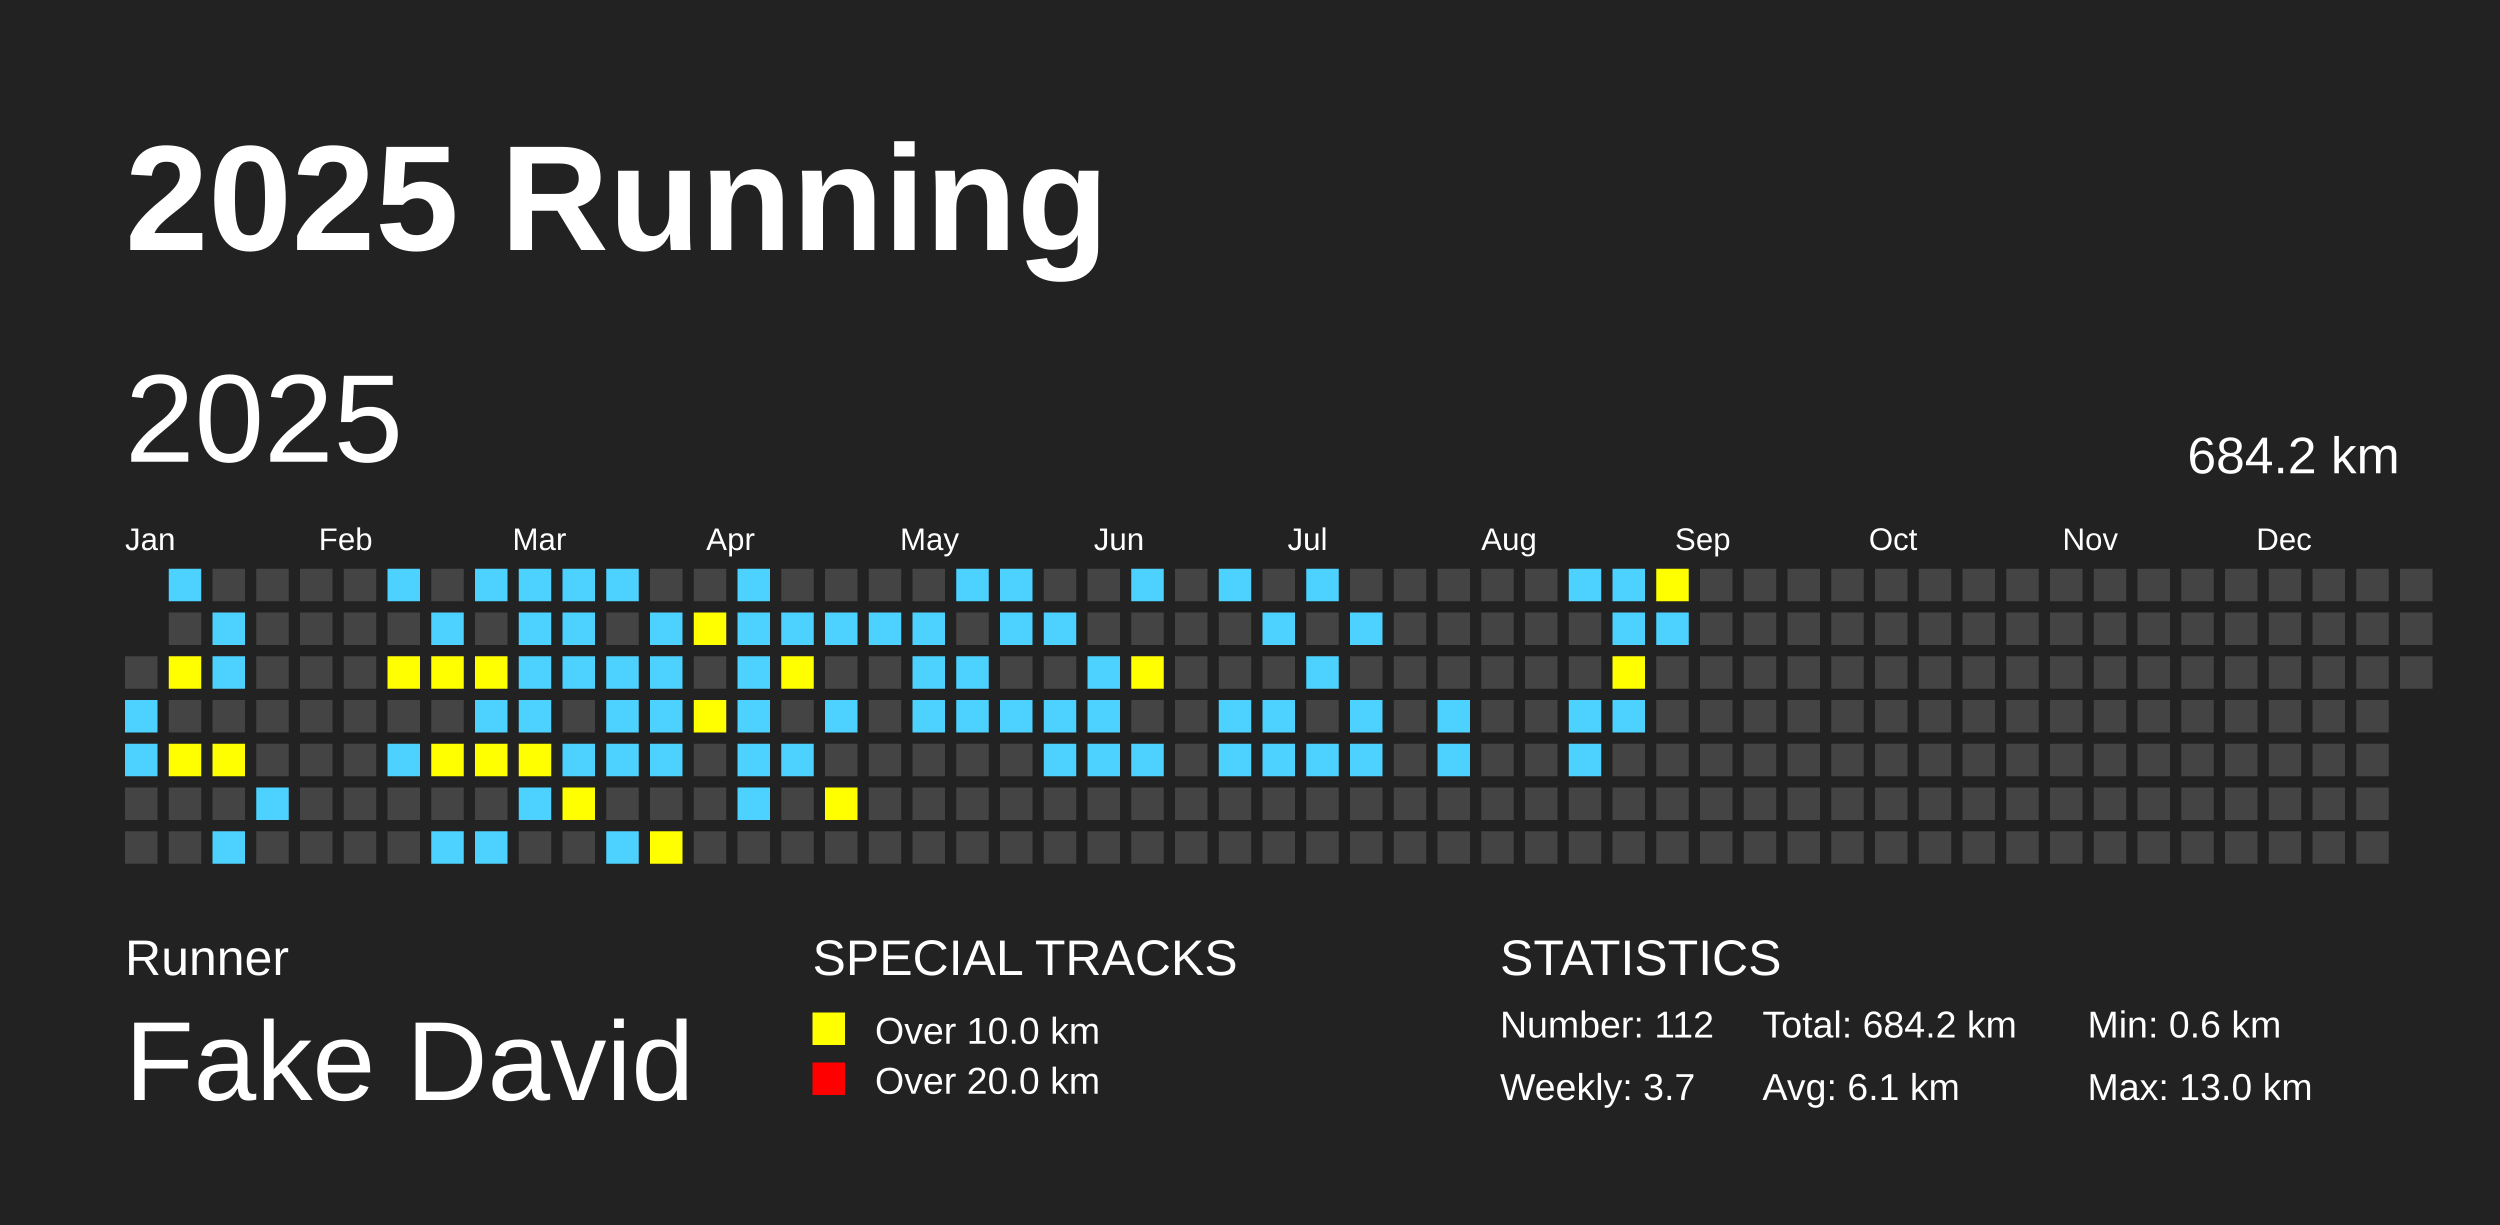
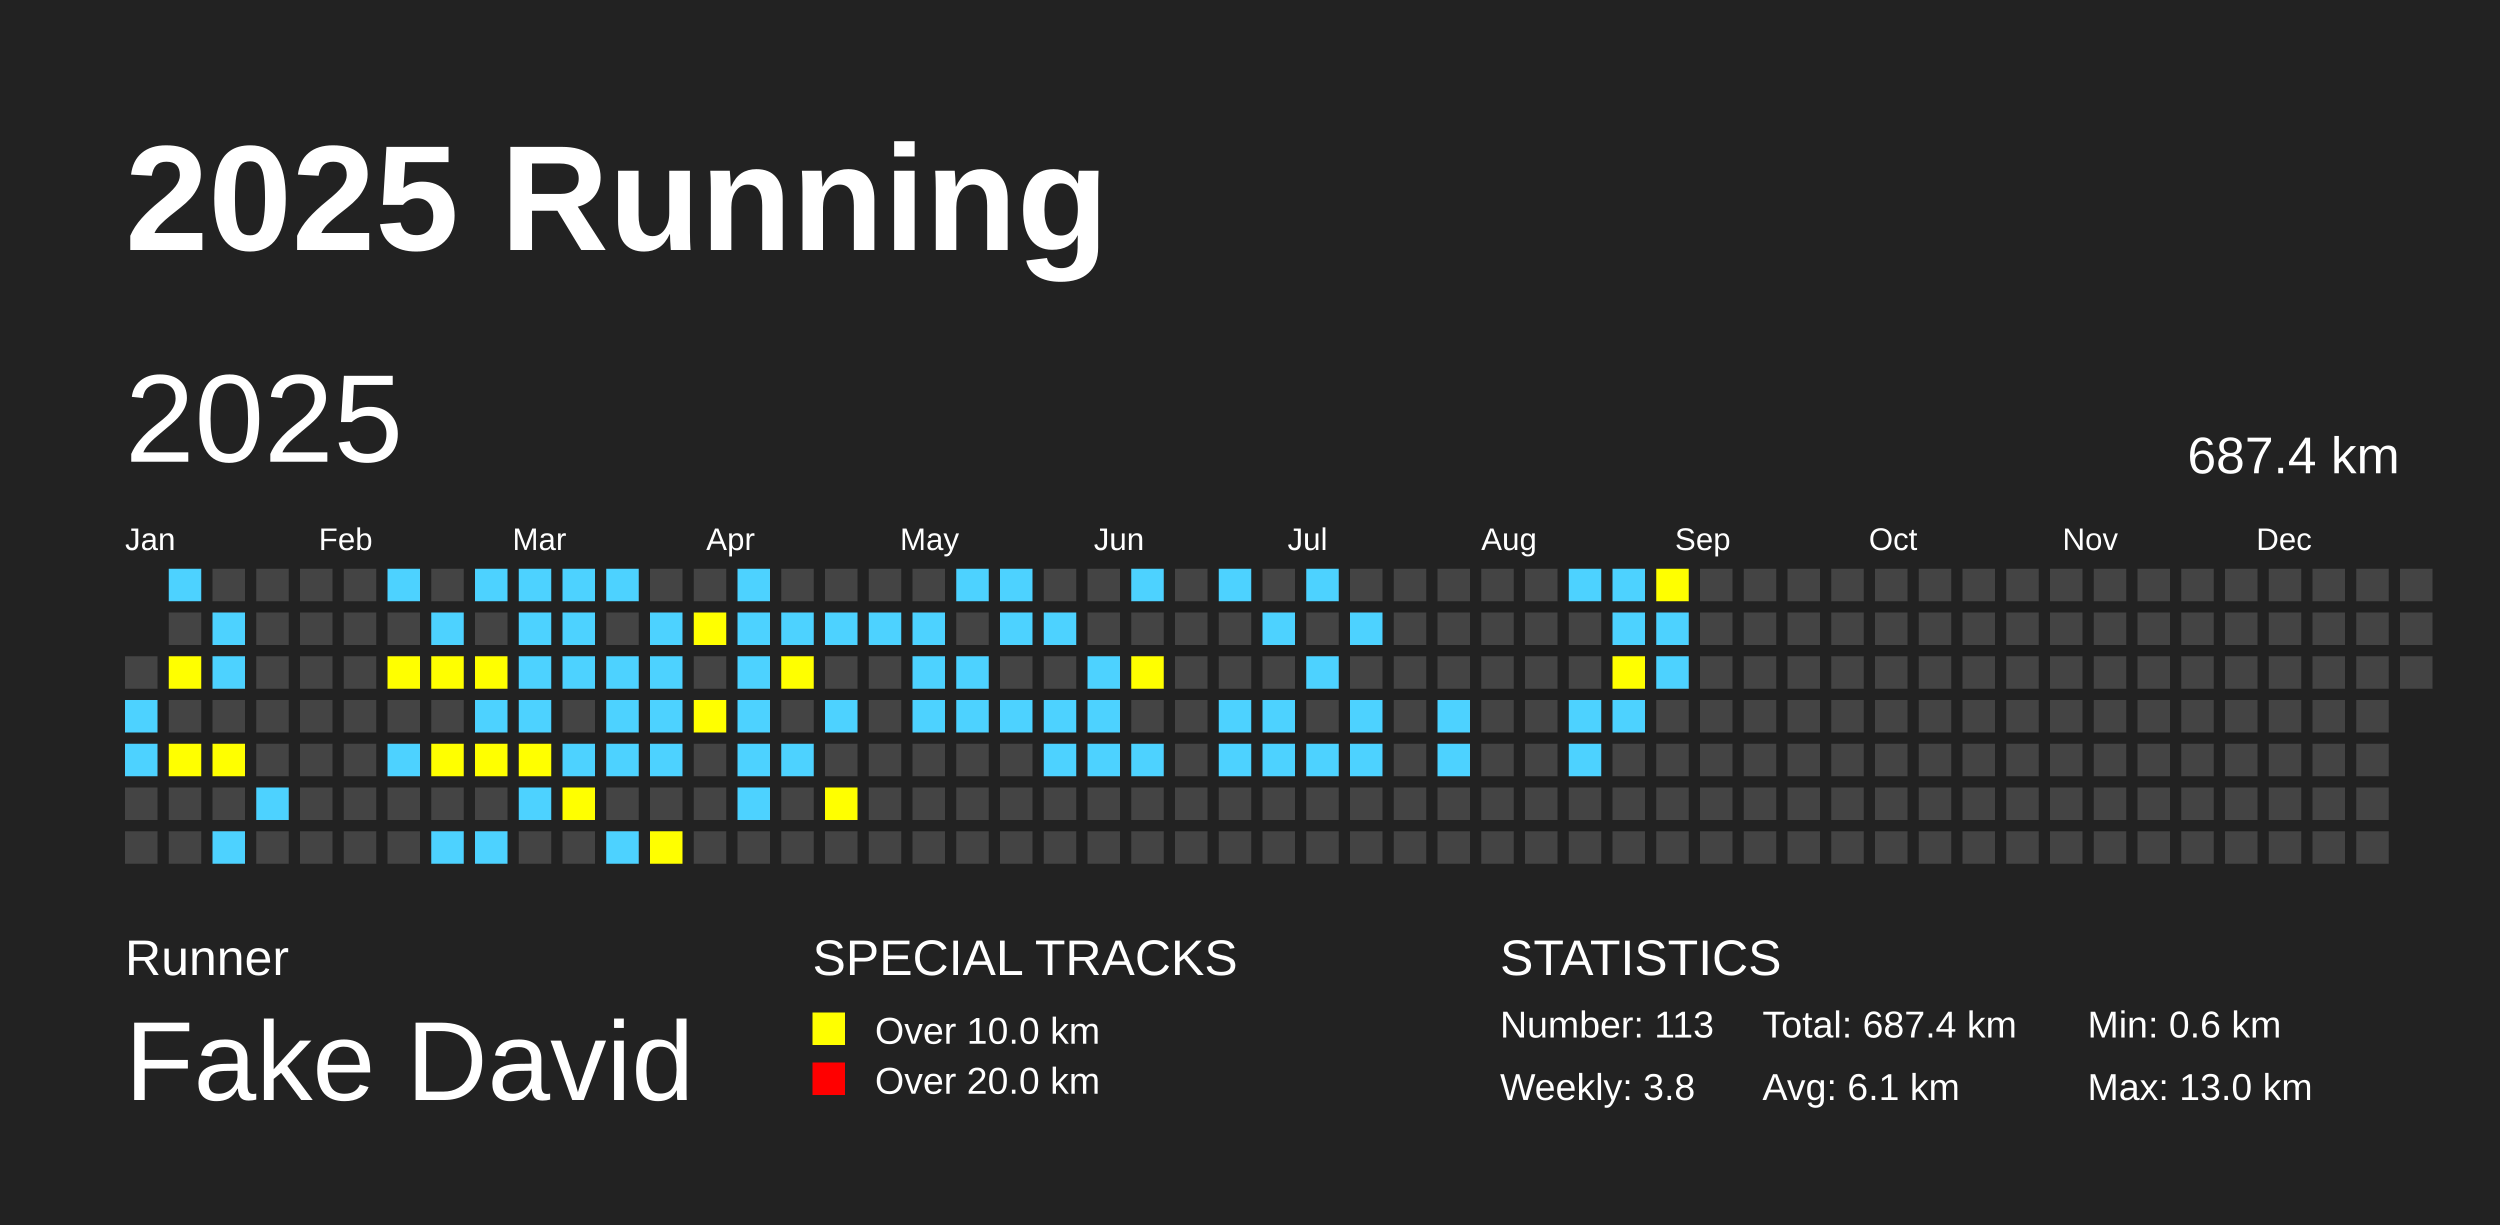
<svg xmlns="http://www.w3.org/2000/svg" baseProfile="full" height="98mm" version="1.1" viewBox="0,0,200,98" width="200mm">
  <defs />
  <rect fill="#222222" height="98" width="200" x="0" y="0" />
  <text fill="#FFFFFF" style="font-size:12px; font-family:Arial; font-weight:bold;" x="10" y="20">2025 Running</text>
  <text fill="#FFFFFF" style="font-size:4px; font-family:Arial" x="10" y="78">Runner</text>
  <text fill="#FFFFFF" style="font-size:9px; font-family:Arial" x="10" y="88">Fake David</text>
  <text fill="#FFFFFF" style="font-size:4px; font-family:Arial" x="65" y="78">SPECIAL TRACKS</text>
  <rect fill="yellow" height="2.6" width="2.6" x="65" y="81" />
  <text fill="#FFFFFF" style="font-size:3px; font-family:Arial" x="70" y="83.5">Over 10.0 km</text>
  <rect fill="red" height="2.6" width="2.6" x="65" y="85" />
  <text fill="#FFFFFF" style="font-size:3px; font-family:Arial" x="70" y="87.5">Over 20.0 km</text>
  <text fill="#FFFFFF" style="font-size:4px; font-family:Arial" x="120" y="78">STATISTICS</text>
-   <text fill="#FFFFFF" style="font-size:3px; font-family:Arial" x="120" y="83">Number: 112</text>
-   <text fill="#FFFFFF" style="font-size:3px; font-family:Arial" x="120" y="88">Weekly: 3.7</text>
-   <text fill="#FFFFFF" style="font-size:3px; font-family:Arial" x="141" y="83">Total: 684.2 km</text>
+   <text fill="#FFFFFF" style="font-size:3px; font-family:Arial" x="120" y="83">Number: 113</text>
+   <text fill="#FFFFFF" style="font-size:3px; font-family:Arial" x="120" y="88">Weekly: 3.8</text>
+   <text fill="#FFFFFF" style="font-size:3px; font-family:Arial" x="141" y="83">Total: 687.4 km</text>
  <text fill="#FFFFFF" style="font-size:3px; font-family:Arial" x="141" y="88">Avg: 6.1 km</text>
  <text fill="#FFFFFF" style="font-size:3px; font-family:Arial" x="167" y="83">Min: 0.6 km</text>
  <text fill="#FFFFFF" style="font-size:3px; font-family:Arial" x="167" y="88">Max: 13.0 km</text>
  <text dominant-baseline="hanging" fill="#FFFFFF" style="font-size:10.0px; font-family:Arial;" x="10" y="30">2025</text>
-   <text dominant-baseline="hanging" fill="#FFFFFF" style="font-size:4.125px; font-family:Arial;" x="175" y="35">684.2 km</text>
+   <text dominant-baseline="hanging" fill="#FFFFFF" style="font-size:4.125px; font-family:Arial;" x="175" y="35">687.4 km</text>
  <text fill="#FFFFFF" style="font-size:2.5px; font-family:Arial" x="10.0" y="44">Jan</text>
  <text fill="#FFFFFF" style="font-size:2.5px; font-family:Arial" x="25.5" y="44">Feb</text>
  <text fill="#FFFFFF" style="font-size:2.5px; font-family:Arial" x="41.0" y="44">Mar</text>
  <text fill="#FFFFFF" style="font-size:2.5px; font-family:Arial" x="56.5" y="44">Apr</text>
  <text fill="#FFFFFF" style="font-size:2.5px; font-family:Arial" x="72.0" y="44">May</text>
  <text fill="#FFFFFF" style="font-size:2.5px; font-family:Arial" x="87.5" y="44">Jun</text>
  <text fill="#FFFFFF" style="font-size:2.5px; font-family:Arial" x="103.0" y="44">Jul</text>
  <text fill="#FFFFFF" style="font-size:2.5px; font-family:Arial" x="118.5" y="44">Aug</text>
  <text fill="#FFFFFF" style="font-size:2.5px; font-family:Arial" x="134.0" y="44">Sep</text>
  <text fill="#FFFFFF" style="font-size:2.5px; font-family:Arial" x="149.5" y="44">Oct</text>
  <text fill="#FFFFFF" style="font-size:2.5px; font-family:Arial" x="165.0" y="44">Nov</text>
  <text fill="#FFFFFF" style="font-size:2.5px; font-family:Arial" x="180.5" y="44">Dec</text>
  <rect fill="#444444" height="2.6" width="2.6" x="10.0" y="52.5" />
  <rect fill="#4DD2FF" height="2.6" width="2.6" x="10.0" y="56.0" />
  <rect fill="#4DD2FF" height="2.6" width="2.6" x="10.0" y="59.5" />
  <rect fill="#444444" height="2.6" width="2.6" x="10.0" y="63.0" />
  <rect fill="#444444" height="2.6" width="2.6" x="10.0" y="66.5" />
  <rect fill="#4DD2FF" height="2.6" width="2.6" x="13.5" y="45.5" />
  <rect fill="#444444" height="2.6" width="2.6" x="13.5" y="49.0" />
  <rect fill="yellow" height="2.6" width="2.6" x="13.5" y="52.5" />
  <rect fill="#444444" height="2.6" width="2.6" x="13.5" y="56.0" />
  <rect fill="yellow" height="2.6" width="2.6" x="13.5" y="59.5" />
  <rect fill="#444444" height="2.6" width="2.6" x="13.5" y="63.0" />
  <rect fill="#444444" height="2.6" width="2.6" x="13.5" y="66.5" />
  <rect fill="#444444" height="2.6" width="2.6" x="17.0" y="45.5" />
  <rect fill="#4DD2FF" height="2.6" width="2.6" x="17.0" y="49.0" />
  <rect fill="#4DD2FF" height="2.6" width="2.6" x="17.0" y="52.5" />
  <rect fill="#444444" height="2.6" width="2.6" x="17.0" y="56.0" />
  <rect fill="yellow" height="2.6" width="2.6" x="17.0" y="59.5" />
  <rect fill="#444444" height="2.6" width="2.6" x="17.0" y="63.0" />
  <rect fill="#4DD2FF" height="2.6" width="2.6" x="17.0" y="66.5" />
  <rect fill="#444444" height="2.6" width="2.6" x="20.5" y="45.5" />
  <rect fill="#444444" height="2.6" width="2.6" x="20.5" y="49.0" />
  <rect fill="#444444" height="2.6" width="2.6" x="20.5" y="52.5" />
  <rect fill="#444444" height="2.6" width="2.6" x="20.5" y="56.0" />
  <rect fill="#444444" height="2.6" width="2.6" x="20.5" y="59.5" />
  <rect fill="#4DD2FF" height="2.6" width="2.6" x="20.5" y="63.0" />
  <rect fill="#444444" height="2.6" width="2.6" x="20.5" y="66.5" />
  <rect fill="#444444" height="2.6" width="2.6" x="24.0" y="45.5" />
  <rect fill="#444444" height="2.6" width="2.6" x="24.0" y="49.0" />
  <rect fill="#444444" height="2.6" width="2.6" x="24.0" y="52.5" />
  <rect fill="#444444" height="2.6" width="2.6" x="24.0" y="56.0" />
  <rect fill="#444444" height="2.6" width="2.6" x="24.0" y="59.5" />
  <rect fill="#444444" height="2.6" width="2.6" x="24.0" y="63.0" />
  <rect fill="#444444" height="2.6" width="2.6" x="24.0" y="66.5" />
  <rect fill="#444444" height="2.6" width="2.6" x="27.5" y="45.5" />
  <rect fill="#444444" height="2.6" width="2.6" x="27.5" y="49.0" />
  <rect fill="#444444" height="2.6" width="2.6" x="27.5" y="52.5" />
  <rect fill="#444444" height="2.6" width="2.6" x="27.5" y="56.0" />
  <rect fill="#444444" height="2.6" width="2.6" x="27.5" y="59.5" />
  <rect fill="#444444" height="2.6" width="2.6" x="27.5" y="63.0" />
  <rect fill="#444444" height="2.6" width="2.6" x="27.5" y="66.5" />
  <rect fill="#4DD2FF" height="2.6" width="2.6" x="31.0" y="45.5" />
  <rect fill="#444444" height="2.6" width="2.6" x="31.0" y="49.0" />
  <rect fill="yellow" height="2.6" width="2.6" x="31.0" y="52.5" />
  <rect fill="#444444" height="2.6" width="2.6" x="31.0" y="56.0" />
  <rect fill="#4DD2FF" height="2.6" width="2.6" x="31.0" y="59.5" />
  <rect fill="#444444" height="2.6" width="2.6" x="31.0" y="63.0" />
  <rect fill="#444444" height="2.6" width="2.6" x="31.0" y="66.5" />
  <rect fill="#444444" height="2.6" width="2.6" x="34.5" y="45.5" />
  <rect fill="#4DD2FF" height="2.6" width="2.6" x="34.5" y="49.0" />
  <rect fill="yellow" height="2.6" width="2.6" x="34.5" y="52.5" />
  <rect fill="#444444" height="2.6" width="2.6" x="34.5" y="56.0" />
  <rect fill="yellow" height="2.6" width="2.6" x="34.5" y="59.5" />
  <rect fill="#444444" height="2.6" width="2.6" x="34.5" y="63.0" />
  <rect fill="#4DD2FF" height="2.6" width="2.6" x="34.5" y="66.5" />
  <rect fill="#4DD2FF" height="2.6" width="2.6" x="38.0" y="45.5" />
  <rect fill="#444444" height="2.6" width="2.6" x="38.0" y="49.0" />
  <rect fill="yellow" height="2.6" width="2.6" x="38.0" y="52.5" />
  <rect fill="#4DD2FF" height="2.6" width="2.6" x="38.0" y="56.0" />
  <rect fill="yellow" height="2.6" width="2.6" x="38.0" y="59.5" />
  <rect fill="#444444" height="2.6" width="2.6" x="38.0" y="63.0" />
  <rect fill="#4DD2FF" height="2.6" width="2.6" x="38.0" y="66.5" />
  <rect fill="#4DD2FF" height="2.6" width="2.6" x="41.5" y="45.5" />
  <rect fill="#4DD2FF" height="2.6" width="2.6" x="41.5" y="49.0" />
  <rect fill="#4DD2FF" height="2.6" width="2.6" x="41.5" y="52.5" />
  <rect fill="#4DD2FF" height="2.6" width="2.6" x="41.5" y="56.0" />
  <rect fill="yellow" height="2.6" width="2.6" x="41.5" y="59.5" />
  <rect fill="#4DD2FF" height="2.6" width="2.6" x="41.5" y="63.0" />
  <rect fill="#444444" height="2.6" width="2.6" x="41.5" y="66.5" />
  <rect fill="#4DD2FF" height="2.6" width="2.6" x="45.0" y="45.5" />
  <rect fill="#4DD2FF" height="2.6" width="2.6" x="45.0" y="49.0" />
  <rect fill="#4DD2FF" height="2.6" width="2.6" x="45.0" y="52.5" />
  <rect fill="#444444" height="2.6" width="2.6" x="45.0" y="56.0" />
  <rect fill="#4DD2FF" height="2.6" width="2.6" x="45.0" y="59.5" />
  <rect fill="yellow" height="2.6" width="2.6" x="45.0" y="63.0" />
  <rect fill="#444444" height="2.6" width="2.6" x="45.0" y="66.5" />
  <rect fill="#4DD2FF" height="2.6" width="2.6" x="48.5" y="45.5" />
  <rect fill="#444444" height="2.6" width="2.6" x="48.5" y="49.0" />
  <rect fill="#4DD2FF" height="2.6" width="2.6" x="48.5" y="52.5" />
  <rect fill="#4DD2FF" height="2.6" width="2.6" x="48.5" y="56.0" />
  <rect fill="#4DD2FF" height="2.6" width="2.6" x="48.5" y="59.5" />
  <rect fill="#444444" height="2.6" width="2.6" x="48.5" y="63.0" />
  <rect fill="#4DD2FF" height="2.6" width="2.6" x="48.5" y="66.5" />
  <rect fill="#444444" height="2.6" width="2.6" x="52.0" y="45.5" />
  <rect fill="#4DD2FF" height="2.6" width="2.6" x="52.0" y="49.0" />
  <rect fill="#4DD2FF" height="2.6" width="2.6" x="52.0" y="52.5" />
  <rect fill="#4DD2FF" height="2.6" width="2.6" x="52.0" y="56.0" />
  <rect fill="#4DD2FF" height="2.6" width="2.6" x="52.0" y="59.5" />
  <rect fill="#444444" height="2.6" width="2.6" x="52.0" y="63.0" />
  <rect fill="yellow" height="2.6" width="2.6" x="52.0" y="66.5" />
  <rect fill="#444444" height="2.6" width="2.6" x="55.5" y="45.5" />
  <rect fill="yellow" height="2.6" width="2.6" x="55.5" y="49.0" />
  <rect fill="#444444" height="2.6" width="2.6" x="55.5" y="52.5" />
  <rect fill="yellow" height="2.6" width="2.6" x="55.5" y="56.0" />
  <rect fill="#444444" height="2.6" width="2.6" x="55.5" y="59.5" />
  <rect fill="#444444" height="2.6" width="2.6" x="55.5" y="63.0" />
  <rect fill="#444444" height="2.6" width="2.6" x="55.5" y="66.5" />
  <rect fill="#4DD2FF" height="2.6" width="2.6" x="59.0" y="45.5" />
  <rect fill="#4DD2FF" height="2.6" width="2.6" x="59.0" y="49.0" />
  <rect fill="#4DD2FF" height="2.6" width="2.6" x="59.0" y="52.5" />
  <rect fill="#4DD2FF" height="2.6" width="2.6" x="59.0" y="56.0" />
  <rect fill="#4DD2FF" height="2.6" width="2.6" x="59.0" y="59.5" />
  <rect fill="#4DD2FF" height="2.6" width="2.6" x="59.0" y="63.0" />
  <rect fill="#444444" height="2.6" width="2.6" x="59.0" y="66.5" />
  <rect fill="#444444" height="2.6" width="2.6" x="62.5" y="45.5" />
  <rect fill="#4DD2FF" height="2.6" width="2.6" x="62.5" y="49.0" />
  <rect fill="yellow" height="2.6" width="2.6" x="62.5" y="52.5" />
  <rect fill="#444444" height="2.6" width="2.6" x="62.5" y="56.0" />
  <rect fill="#4DD2FF" height="2.6" width="2.6" x="62.5" y="59.5" />
  <rect fill="#444444" height="2.6" width="2.6" x="62.5" y="63.0" />
  <rect fill="#444444" height="2.6" width="2.6" x="62.5" y="66.5" />
  <rect fill="#444444" height="2.6" width="2.6" x="66.0" y="45.5" />
  <rect fill="#4DD2FF" height="2.6" width="2.6" x="66.0" y="49.0" />
  <rect fill="#444444" height="2.6" width="2.6" x="66.0" y="52.5" />
  <rect fill="#4DD2FF" height="2.6" width="2.6" x="66.0" y="56.0" />
  <rect fill="#444444" height="2.6" width="2.6" x="66.0" y="59.5" />
  <rect fill="yellow" height="2.6" width="2.6" x="66.0" y="63.0" />
  <rect fill="#444444" height="2.6" width="2.6" x="66.0" y="66.5" />
  <rect fill="#444444" height="2.6" width="2.6" x="69.5" y="45.5" />
  <rect fill="#4DD2FF" height="2.6" width="2.6" x="69.5" y="49.0" />
  <rect fill="#444444" height="2.6" width="2.6" x="69.5" y="52.5" />
  <rect fill="#444444" height="2.6" width="2.6" x="69.5" y="56.0" />
  <rect fill="#444444" height="2.6" width="2.6" x="69.5" y="59.5" />
  <rect fill="#444444" height="2.6" width="2.6" x="69.5" y="63.0" />
  <rect fill="#444444" height="2.6" width="2.6" x="69.5" y="66.5" />
  <rect fill="#444444" height="2.6" width="2.6" x="73.0" y="45.5" />
  <rect fill="#4DD2FF" height="2.6" width="2.6" x="73.0" y="49.0" />
  <rect fill="#4DD2FF" height="2.6" width="2.6" x="73.0" y="52.5" />
  <rect fill="#4DD2FF" height="2.6" width="2.6" x="73.0" y="56.0" />
  <rect fill="#444444" height="2.6" width="2.6" x="73.0" y="59.5" />
  <rect fill="#444444" height="2.6" width="2.6" x="73.0" y="63.0" />
  <rect fill="#444444" height="2.6" width="2.6" x="73.0" y="66.5" />
  <rect fill="#4DD2FF" height="2.6" width="2.6" x="76.5" y="45.5" />
  <rect fill="#444444" height="2.6" width="2.6" x="76.5" y="49.0" />
  <rect fill="#4DD2FF" height="2.6" width="2.6" x="76.5" y="52.5" />
  <rect fill="#4DD2FF" height="2.6" width="2.6" x="76.5" y="56.0" />
  <rect fill="#444444" height="2.6" width="2.6" x="76.5" y="59.5" />
  <rect fill="#444444" height="2.6" width="2.6" x="76.5" y="63.0" />
  <rect fill="#444444" height="2.6" width="2.6" x="76.5" y="66.5" />
  <rect fill="#4DD2FF" height="2.6" width="2.6" x="80.0" y="45.5" />
  <rect fill="#4DD2FF" height="2.6" width="2.6" x="80.0" y="49.0" />
  <rect fill="#444444" height="2.6" width="2.6" x="80.0" y="52.5" />
  <rect fill="#4DD2FF" height="2.6" width="2.6" x="80.0" y="56.0" />
  <rect fill="#444444" height="2.6" width="2.6" x="80.0" y="59.5" />
  <rect fill="#444444" height="2.6" width="2.6" x="80.0" y="63.0" />
  <rect fill="#444444" height="2.6" width="2.6" x="80.0" y="66.5" />
  <rect fill="#444444" height="2.6" width="2.6" x="83.5" y="45.5" />
  <rect fill="#4DD2FF" height="2.6" width="2.6" x="83.5" y="49.0" />
  <rect fill="#444444" height="2.6" width="2.6" x="83.5" y="52.5" />
  <rect fill="#4DD2FF" height="2.6" width="2.6" x="83.5" y="56.0" />
  <rect fill="#4DD2FF" height="2.6" width="2.6" x="83.5" y="59.5" />
  <rect fill="#444444" height="2.6" width="2.6" x="83.5" y="63.0" />
  <rect fill="#444444" height="2.6" width="2.6" x="83.5" y="66.5" />
  <rect fill="#444444" height="2.6" width="2.6" x="87.0" y="45.5" />
  <rect fill="#444444" height="2.6" width="2.6" x="87.0" y="49.0" />
  <rect fill="#4DD2FF" height="2.6" width="2.6" x="87.0" y="52.5" />
  <rect fill="#4DD2FF" height="2.6" width="2.6" x="87.0" y="56.0" />
  <rect fill="#4DD2FF" height="2.6" width="2.6" x="87.0" y="59.5" />
  <rect fill="#444444" height="2.6" width="2.6" x="87.0" y="63.0" />
  <rect fill="#444444" height="2.6" width="2.6" x="87.0" y="66.5" />
  <rect fill="#4DD2FF" height="2.6" width="2.6" x="90.5" y="45.5" />
  <rect fill="#444444" height="2.6" width="2.6" x="90.5" y="49.0" />
  <rect fill="yellow" height="2.6" width="2.6" x="90.5" y="52.5" />
  <rect fill="#444444" height="2.6" width="2.6" x="90.5" y="56.0" />
  <rect fill="#4DD2FF" height="2.6" width="2.6" x="90.5" y="59.5" />
  <rect fill="#444444" height="2.6" width="2.6" x="90.5" y="63.0" />
  <rect fill="#444444" height="2.6" width="2.6" x="90.5" y="66.5" />
  <rect fill="#444444" height="2.6" width="2.6" x="94.0" y="45.5" />
  <rect fill="#444444" height="2.6" width="2.6" x="94.0" y="49.0" />
  <rect fill="#444444" height="2.6" width="2.6" x="94.0" y="52.5" />
  <rect fill="#444444" height="2.6" width="2.6" x="94.0" y="56.0" />
  <rect fill="#444444" height="2.6" width="2.6" x="94.0" y="59.5" />
  <rect fill="#444444" height="2.6" width="2.6" x="94.0" y="63.0" />
  <rect fill="#444444" height="2.6" width="2.6" x="94.0" y="66.5" />
  <rect fill="#4DD2FF" height="2.6" width="2.6" x="97.5" y="45.5" />
  <rect fill="#444444" height="2.6" width="2.6" x="97.5" y="49.0" />
  <rect fill="#444444" height="2.6" width="2.6" x="97.5" y="52.5" />
  <rect fill="#4DD2FF" height="2.6" width="2.6" x="97.5" y="56.0" />
  <rect fill="#4DD2FF" height="2.6" width="2.6" x="97.5" y="59.5" />
  <rect fill="#444444" height="2.6" width="2.6" x="97.5" y="63.0" />
  <rect fill="#444444" height="2.6" width="2.6" x="97.5" y="66.5" />
  <rect fill="#444444" height="2.6" width="2.6" x="101.0" y="45.5" />
  <rect fill="#4DD2FF" height="2.6" width="2.6" x="101.0" y="49.0" />
  <rect fill="#444444" height="2.6" width="2.6" x="101.0" y="52.5" />
  <rect fill="#4DD2FF" height="2.6" width="2.6" x="101.0" y="56.0" />
  <rect fill="#4DD2FF" height="2.6" width="2.6" x="101.0" y="59.5" />
  <rect fill="#444444" height="2.6" width="2.6" x="101.0" y="63.0" />
  <rect fill="#444444" height="2.6" width="2.6" x="101.0" y="66.5" />
  <rect fill="#4DD2FF" height="2.6" width="2.6" x="104.5" y="45.5" />
  <rect fill="#444444" height="2.6" width="2.6" x="104.5" y="49.0" />
  <rect fill="#4DD2FF" height="2.6" width="2.6" x="104.5" y="52.5" />
  <rect fill="#444444" height="2.6" width="2.6" x="104.5" y="56.0" />
  <rect fill="#4DD2FF" height="2.6" width="2.6" x="104.5" y="59.5" />
  <rect fill="#444444" height="2.6" width="2.6" x="104.5" y="63.0" />
  <rect fill="#444444" height="2.6" width="2.6" x="104.5" y="66.5" />
  <rect fill="#444444" height="2.6" width="2.6" x="108.0" y="45.5" />
  <rect fill="#4DD2FF" height="2.6" width="2.6" x="108.0" y="49.0" />
  <rect fill="#444444" height="2.6" width="2.6" x="108.0" y="52.5" />
  <rect fill="#4DD2FF" height="2.6" width="2.6" x="108.0" y="56.0" />
  <rect fill="#4DD2FF" height="2.6" width="2.6" x="108.0" y="59.5" />
  <rect fill="#444444" height="2.6" width="2.6" x="108.0" y="63.0" />
  <rect fill="#444444" height="2.6" width="2.6" x="108.0" y="66.5" />
  <rect fill="#444444" height="2.6" width="2.6" x="111.5" y="45.5" />
  <rect fill="#444444" height="2.6" width="2.6" x="111.5" y="49.0" />
  <rect fill="#444444" height="2.6" width="2.6" x="111.5" y="52.5" />
  <rect fill="#444444" height="2.6" width="2.6" x="111.5" y="56.0" />
  <rect fill="#444444" height="2.6" width="2.6" x="111.5" y="59.5" />
  <rect fill="#444444" height="2.6" width="2.6" x="111.5" y="63.0" />
  <rect fill="#444444" height="2.6" width="2.6" x="111.5" y="66.5" />
  <rect fill="#444444" height="2.6" width="2.6" x="115.0" y="45.5" />
  <rect fill="#444444" height="2.6" width="2.6" x="115.0" y="49.0" />
  <rect fill="#444444" height="2.6" width="2.6" x="115.0" y="52.5" />
  <rect fill="#4DD2FF" height="2.6" width="2.6" x="115.0" y="56.0" />
  <rect fill="#4DD2FF" height="2.6" width="2.6" x="115.0" y="59.5" />
  <rect fill="#444444" height="2.6" width="2.6" x="115.0" y="63.0" />
  <rect fill="#444444" height="2.6" width="2.6" x="115.0" y="66.5" />
  <rect fill="#444444" height="2.6" width="2.6" x="118.5" y="45.5" />
  <rect fill="#444444" height="2.6" width="2.6" x="118.5" y="49.0" />
  <rect fill="#444444" height="2.6" width="2.6" x="118.5" y="52.5" />
  <rect fill="#444444" height="2.6" width="2.6" x="118.5" y="56.0" />
  <rect fill="#444444" height="2.6" width="2.6" x="118.5" y="59.5" />
  <rect fill="#444444" height="2.6" width="2.6" x="118.5" y="63.0" />
  <rect fill="#444444" height="2.6" width="2.6" x="118.5" y="66.5" />
  <rect fill="#444444" height="2.6" width="2.6" x="122.0" y="45.5" />
  <rect fill="#444444" height="2.6" width="2.6" x="122.0" y="49.0" />
  <rect fill="#444444" height="2.6" width="2.6" x="122.0" y="52.5" />
  <rect fill="#444444" height="2.6" width="2.6" x="122.0" y="56.0" />
  <rect fill="#444444" height="2.6" width="2.6" x="122.0" y="59.5" />
  <rect fill="#444444" height="2.6" width="2.6" x="122.0" y="63.0" />
  <rect fill="#444444" height="2.6" width="2.6" x="122.0" y="66.5" />
  <rect fill="#4DD2FF" height="2.6" width="2.6" x="125.5" y="45.5" />
  <rect fill="#444444" height="2.6" width="2.6" x="125.5" y="49.0" />
  <rect fill="#444444" height="2.6" width="2.6" x="125.5" y="52.5" />
  <rect fill="#4DD2FF" height="2.6" width="2.6" x="125.5" y="56.0" />
  <rect fill="#4DD2FF" height="2.6" width="2.6" x="125.5" y="59.5" />
  <rect fill="#444444" height="2.6" width="2.6" x="125.5" y="63.0" />
  <rect fill="#444444" height="2.6" width="2.6" x="125.5" y="66.5" />
  <rect fill="#4DD2FF" height="2.6" width="2.6" x="129.0" y="45.5" />
  <rect fill="#4DD2FF" height="2.6" width="2.6" x="129.0" y="49.0" />
  <rect fill="yellow" height="2.6" width="2.6" x="129.0" y="52.5" />
  <rect fill="#4DD2FF" height="2.6" width="2.6" x="129.0" y="56.0" />
  <rect fill="#444444" height="2.6" width="2.6" x="129.0" y="59.5" />
  <rect fill="#444444" height="2.6" width="2.6" x="129.0" y="63.0" />
  <rect fill="#444444" height="2.6" width="2.6" x="129.0" y="66.5" />
  <rect fill="yellow" height="2.6" width="2.6" x="132.5" y="45.5" />
  <rect fill="#4DD2FF" height="2.6" width="2.6" x="132.5" y="49.0" />
-   <rect fill="#444444" height="2.6" width="2.6" x="132.5" y="52.5" />
+   <rect fill="#4DD2FF" height="2.6" width="2.6" x="132.5" y="52.5" />
  <rect fill="#444444" height="2.6" width="2.6" x="132.5" y="56.0" />
  <rect fill="#444444" height="2.6" width="2.6" x="132.5" y="59.5" />
  <rect fill="#444444" height="2.6" width="2.6" x="132.5" y="63.0" />
  <rect fill="#444444" height="2.6" width="2.6" x="132.5" y="66.5" />
  <rect fill="#444444" height="2.6" width="2.6" x="136.0" y="45.5" />
  <rect fill="#444444" height="2.6" width="2.6" x="136.0" y="49.0" />
  <rect fill="#444444" height="2.6" width="2.6" x="136.0" y="52.5" />
  <rect fill="#444444" height="2.6" width="2.6" x="136.0" y="56.0" />
  <rect fill="#444444" height="2.6" width="2.6" x="136.0" y="59.5" />
  <rect fill="#444444" height="2.6" width="2.6" x="136.0" y="63.0" />
  <rect fill="#444444" height="2.6" width="2.6" x="136.0" y="66.5" />
  <rect fill="#444444" height="2.6" width="2.6" x="139.5" y="45.5" />
  <rect fill="#444444" height="2.6" width="2.6" x="139.5" y="49.0" />
  <rect fill="#444444" height="2.6" width="2.6" x="139.5" y="52.5" />
  <rect fill="#444444" height="2.6" width="2.6" x="139.5" y="56.0" />
  <rect fill="#444444" height="2.6" width="2.6" x="139.5" y="59.5" />
  <rect fill="#444444" height="2.6" width="2.6" x="139.5" y="63.0" />
  <rect fill="#444444" height="2.6" width="2.6" x="139.5" y="66.5" />
  <rect fill="#444444" height="2.6" width="2.6" x="143.0" y="45.5" />
  <rect fill="#444444" height="2.6" width="2.6" x="143.0" y="49.0" />
  <rect fill="#444444" height="2.6" width="2.6" x="143.0" y="52.5" />
  <rect fill="#444444" height="2.6" width="2.6" x="143.0" y="56.0" />
  <rect fill="#444444" height="2.6" width="2.6" x="143.0" y="59.5" />
  <rect fill="#444444" height="2.6" width="2.6" x="143.0" y="63.0" />
  <rect fill="#444444" height="2.6" width="2.6" x="143.0" y="66.5" />
  <rect fill="#444444" height="2.6" width="2.6" x="146.5" y="45.5" />
  <rect fill="#444444" height="2.6" width="2.6" x="146.5" y="49.0" />
  <rect fill="#444444" height="2.6" width="2.6" x="146.5" y="52.5" />
  <rect fill="#444444" height="2.6" width="2.6" x="146.5" y="56.0" />
  <rect fill="#444444" height="2.6" width="2.6" x="146.5" y="59.5" />
  <rect fill="#444444" height="2.6" width="2.6" x="146.5" y="63.0" />
  <rect fill="#444444" height="2.6" width="2.6" x="146.5" y="66.5" />
  <rect fill="#444444" height="2.6" width="2.6" x="150.0" y="45.5" />
  <rect fill="#444444" height="2.6" width="2.6" x="150.0" y="49.0" />
  <rect fill="#444444" height="2.6" width="2.6" x="150.0" y="52.5" />
  <rect fill="#444444" height="2.6" width="2.6" x="150.0" y="56.0" />
  <rect fill="#444444" height="2.6" width="2.6" x="150.0" y="59.5" />
  <rect fill="#444444" height="2.6" width="2.6" x="150.0" y="63.0" />
  <rect fill="#444444" height="2.6" width="2.6" x="150.0" y="66.5" />
  <rect fill="#444444" height="2.6" width="2.6" x="153.5" y="45.5" />
  <rect fill="#444444" height="2.6" width="2.6" x="153.5" y="49.0" />
  <rect fill="#444444" height="2.6" width="2.6" x="153.5" y="52.5" />
  <rect fill="#444444" height="2.6" width="2.6" x="153.5" y="56.0" />
  <rect fill="#444444" height="2.6" width="2.6" x="153.5" y="59.5" />
  <rect fill="#444444" height="2.6" width="2.6" x="153.5" y="63.0" />
  <rect fill="#444444" height="2.6" width="2.6" x="153.5" y="66.5" />
  <rect fill="#444444" height="2.6" width="2.6" x="157.0" y="45.5" />
  <rect fill="#444444" height="2.6" width="2.6" x="157.0" y="49.0" />
  <rect fill="#444444" height="2.6" width="2.6" x="157.0" y="52.5" />
  <rect fill="#444444" height="2.6" width="2.6" x="157.0" y="56.0" />
  <rect fill="#444444" height="2.6" width="2.6" x="157.0" y="59.5" />
  <rect fill="#444444" height="2.6" width="2.6" x="157.0" y="63.0" />
  <rect fill="#444444" height="2.6" width="2.6" x="157.0" y="66.5" />
  <rect fill="#444444" height="2.6" width="2.6" x="160.5" y="45.5" />
  <rect fill="#444444" height="2.6" width="2.6" x="160.5" y="49.0" />
  <rect fill="#444444" height="2.6" width="2.6" x="160.5" y="52.5" />
  <rect fill="#444444" height="2.6" width="2.6" x="160.5" y="56.0" />
  <rect fill="#444444" height="2.6" width="2.6" x="160.5" y="59.5" />
  <rect fill="#444444" height="2.6" width="2.6" x="160.5" y="63.0" />
  <rect fill="#444444" height="2.6" width="2.6" x="160.5" y="66.5" />
  <rect fill="#444444" height="2.6" width="2.6" x="164.0" y="45.5" />
  <rect fill="#444444" height="2.6" width="2.6" x="164.0" y="49.0" />
  <rect fill="#444444" height="2.6" width="2.6" x="164.0" y="52.5" />
  <rect fill="#444444" height="2.6" width="2.6" x="164.0" y="56.0" />
  <rect fill="#444444" height="2.6" width="2.6" x="164.0" y="59.5" />
  <rect fill="#444444" height="2.6" width="2.6" x="164.0" y="63.0" />
  <rect fill="#444444" height="2.6" width="2.6" x="164.0" y="66.5" />
  <rect fill="#444444" height="2.6" width="2.6" x="167.5" y="45.5" />
  <rect fill="#444444" height="2.6" width="2.6" x="167.5" y="49.0" />
  <rect fill="#444444" height="2.6" width="2.6" x="167.5" y="52.5" />
  <rect fill="#444444" height="2.6" width="2.6" x="167.5" y="56.0" />
  <rect fill="#444444" height="2.6" width="2.6" x="167.5" y="59.5" />
  <rect fill="#444444" height="2.6" width="2.6" x="167.5" y="63.0" />
  <rect fill="#444444" height="2.6" width="2.6" x="167.5" y="66.5" />
  <rect fill="#444444" height="2.6" width="2.6" x="171.0" y="45.5" />
  <rect fill="#444444" height="2.6" width="2.6" x="171.0" y="49.0" />
  <rect fill="#444444" height="2.6" width="2.6" x="171.0" y="52.5" />
  <rect fill="#444444" height="2.6" width="2.6" x="171.0" y="56.0" />
  <rect fill="#444444" height="2.6" width="2.6" x="171.0" y="59.5" />
  <rect fill="#444444" height="2.6" width="2.6" x="171.0" y="63.0" />
  <rect fill="#444444" height="2.6" width="2.6" x="171.0" y="66.5" />
  <rect fill="#444444" height="2.6" width="2.6" x="174.5" y="45.5" />
  <rect fill="#444444" height="2.6" width="2.6" x="174.5" y="49.0" />
  <rect fill="#444444" height="2.6" width="2.6" x="174.5" y="52.5" />
  <rect fill="#444444" height="2.6" width="2.6" x="174.5" y="56.0" />
  <rect fill="#444444" height="2.6" width="2.6" x="174.5" y="59.5" />
  <rect fill="#444444" height="2.6" width="2.6" x="174.5" y="63.0" />
  <rect fill="#444444" height="2.6" width="2.6" x="174.5" y="66.5" />
  <rect fill="#444444" height="2.6" width="2.6" x="178.0" y="45.5" />
  <rect fill="#444444" height="2.6" width="2.6" x="178.0" y="49.0" />
  <rect fill="#444444" height="2.6" width="2.6" x="178.0" y="52.5" />
  <rect fill="#444444" height="2.6" width="2.6" x="178.0" y="56.0" />
  <rect fill="#444444" height="2.6" width="2.6" x="178.0" y="59.5" />
  <rect fill="#444444" height="2.6" width="2.6" x="178.0" y="63.0" />
  <rect fill="#444444" height="2.6" width="2.6" x="178.0" y="66.5" />
  <rect fill="#444444" height="2.6" width="2.6" x="181.5" y="45.5" />
  <rect fill="#444444" height="2.6" width="2.6" x="181.5" y="49.0" />
  <rect fill="#444444" height="2.6" width="2.6" x="181.5" y="52.5" />
  <rect fill="#444444" height="2.6" width="2.6" x="181.5" y="56.0" />
  <rect fill="#444444" height="2.6" width="2.6" x="181.5" y="59.5" />
  <rect fill="#444444" height="2.6" width="2.6" x="181.5" y="63.0" />
  <rect fill="#444444" height="2.6" width="2.6" x="181.5" y="66.5" />
  <rect fill="#444444" height="2.6" width="2.6" x="185.0" y="45.5" />
  <rect fill="#444444" height="2.6" width="2.6" x="185.0" y="49.0" />
  <rect fill="#444444" height="2.6" width="2.6" x="185.0" y="52.5" />
  <rect fill="#444444" height="2.6" width="2.6" x="185.0" y="56.0" />
  <rect fill="#444444" height="2.6" width="2.6" x="185.0" y="59.5" />
  <rect fill="#444444" height="2.6" width="2.6" x="185.0" y="63.0" />
  <rect fill="#444444" height="2.6" width="2.6" x="185.0" y="66.5" />
  <rect fill="#444444" height="2.6" width="2.6" x="188.5" y="45.5" />
  <rect fill="#444444" height="2.6" width="2.6" x="188.5" y="49.0" />
  <rect fill="#444444" height="2.6" width="2.6" x="188.5" y="52.5" />
  <rect fill="#444444" height="2.6" width="2.6" x="188.5" y="56.0" />
  <rect fill="#444444" height="2.6" width="2.6" x="188.5" y="59.5" />
  <rect fill="#444444" height="2.6" width="2.6" x="188.5" y="63.0" />
  <rect fill="#444444" height="2.6" width="2.6" x="188.5" y="66.5" />
  <rect fill="#444444" height="2.6" width="2.6" x="192.0" y="45.5" />
  <rect fill="#444444" height="2.6" width="2.6" x="192.0" y="49.0" />
  <rect fill="#444444" height="2.6" width="2.6" x="192.0" y="52.5" />
</svg>
